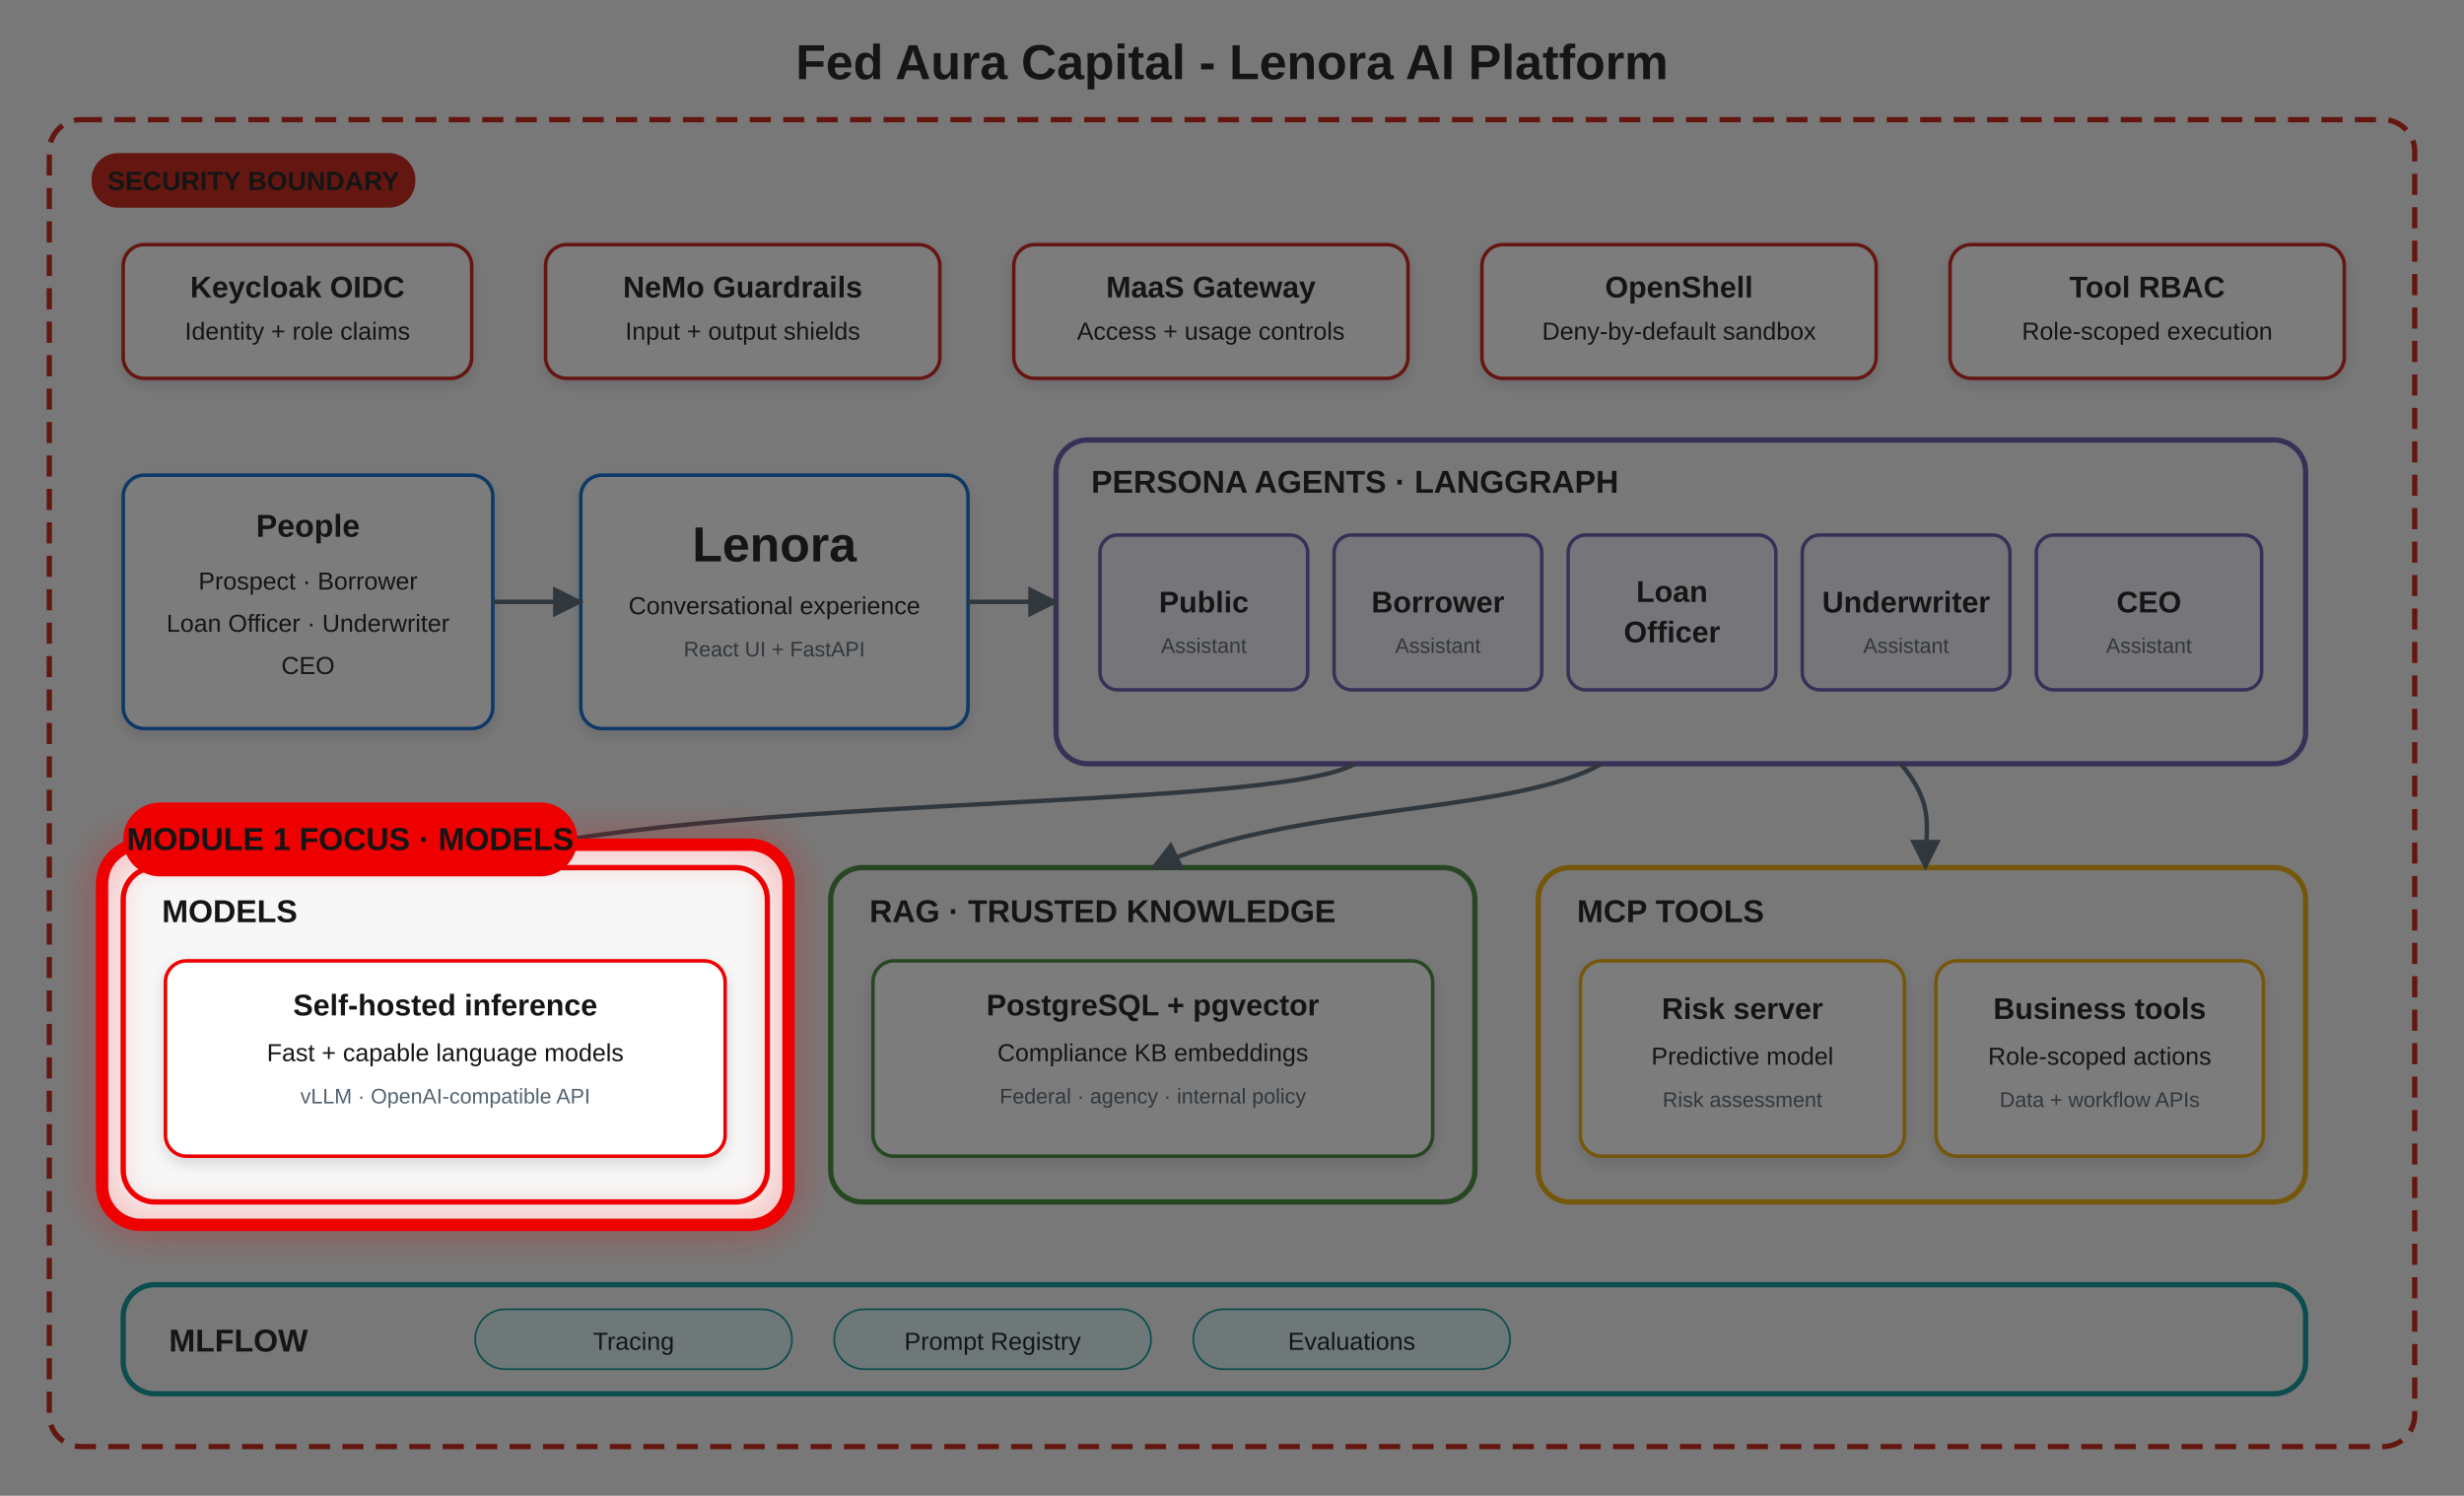
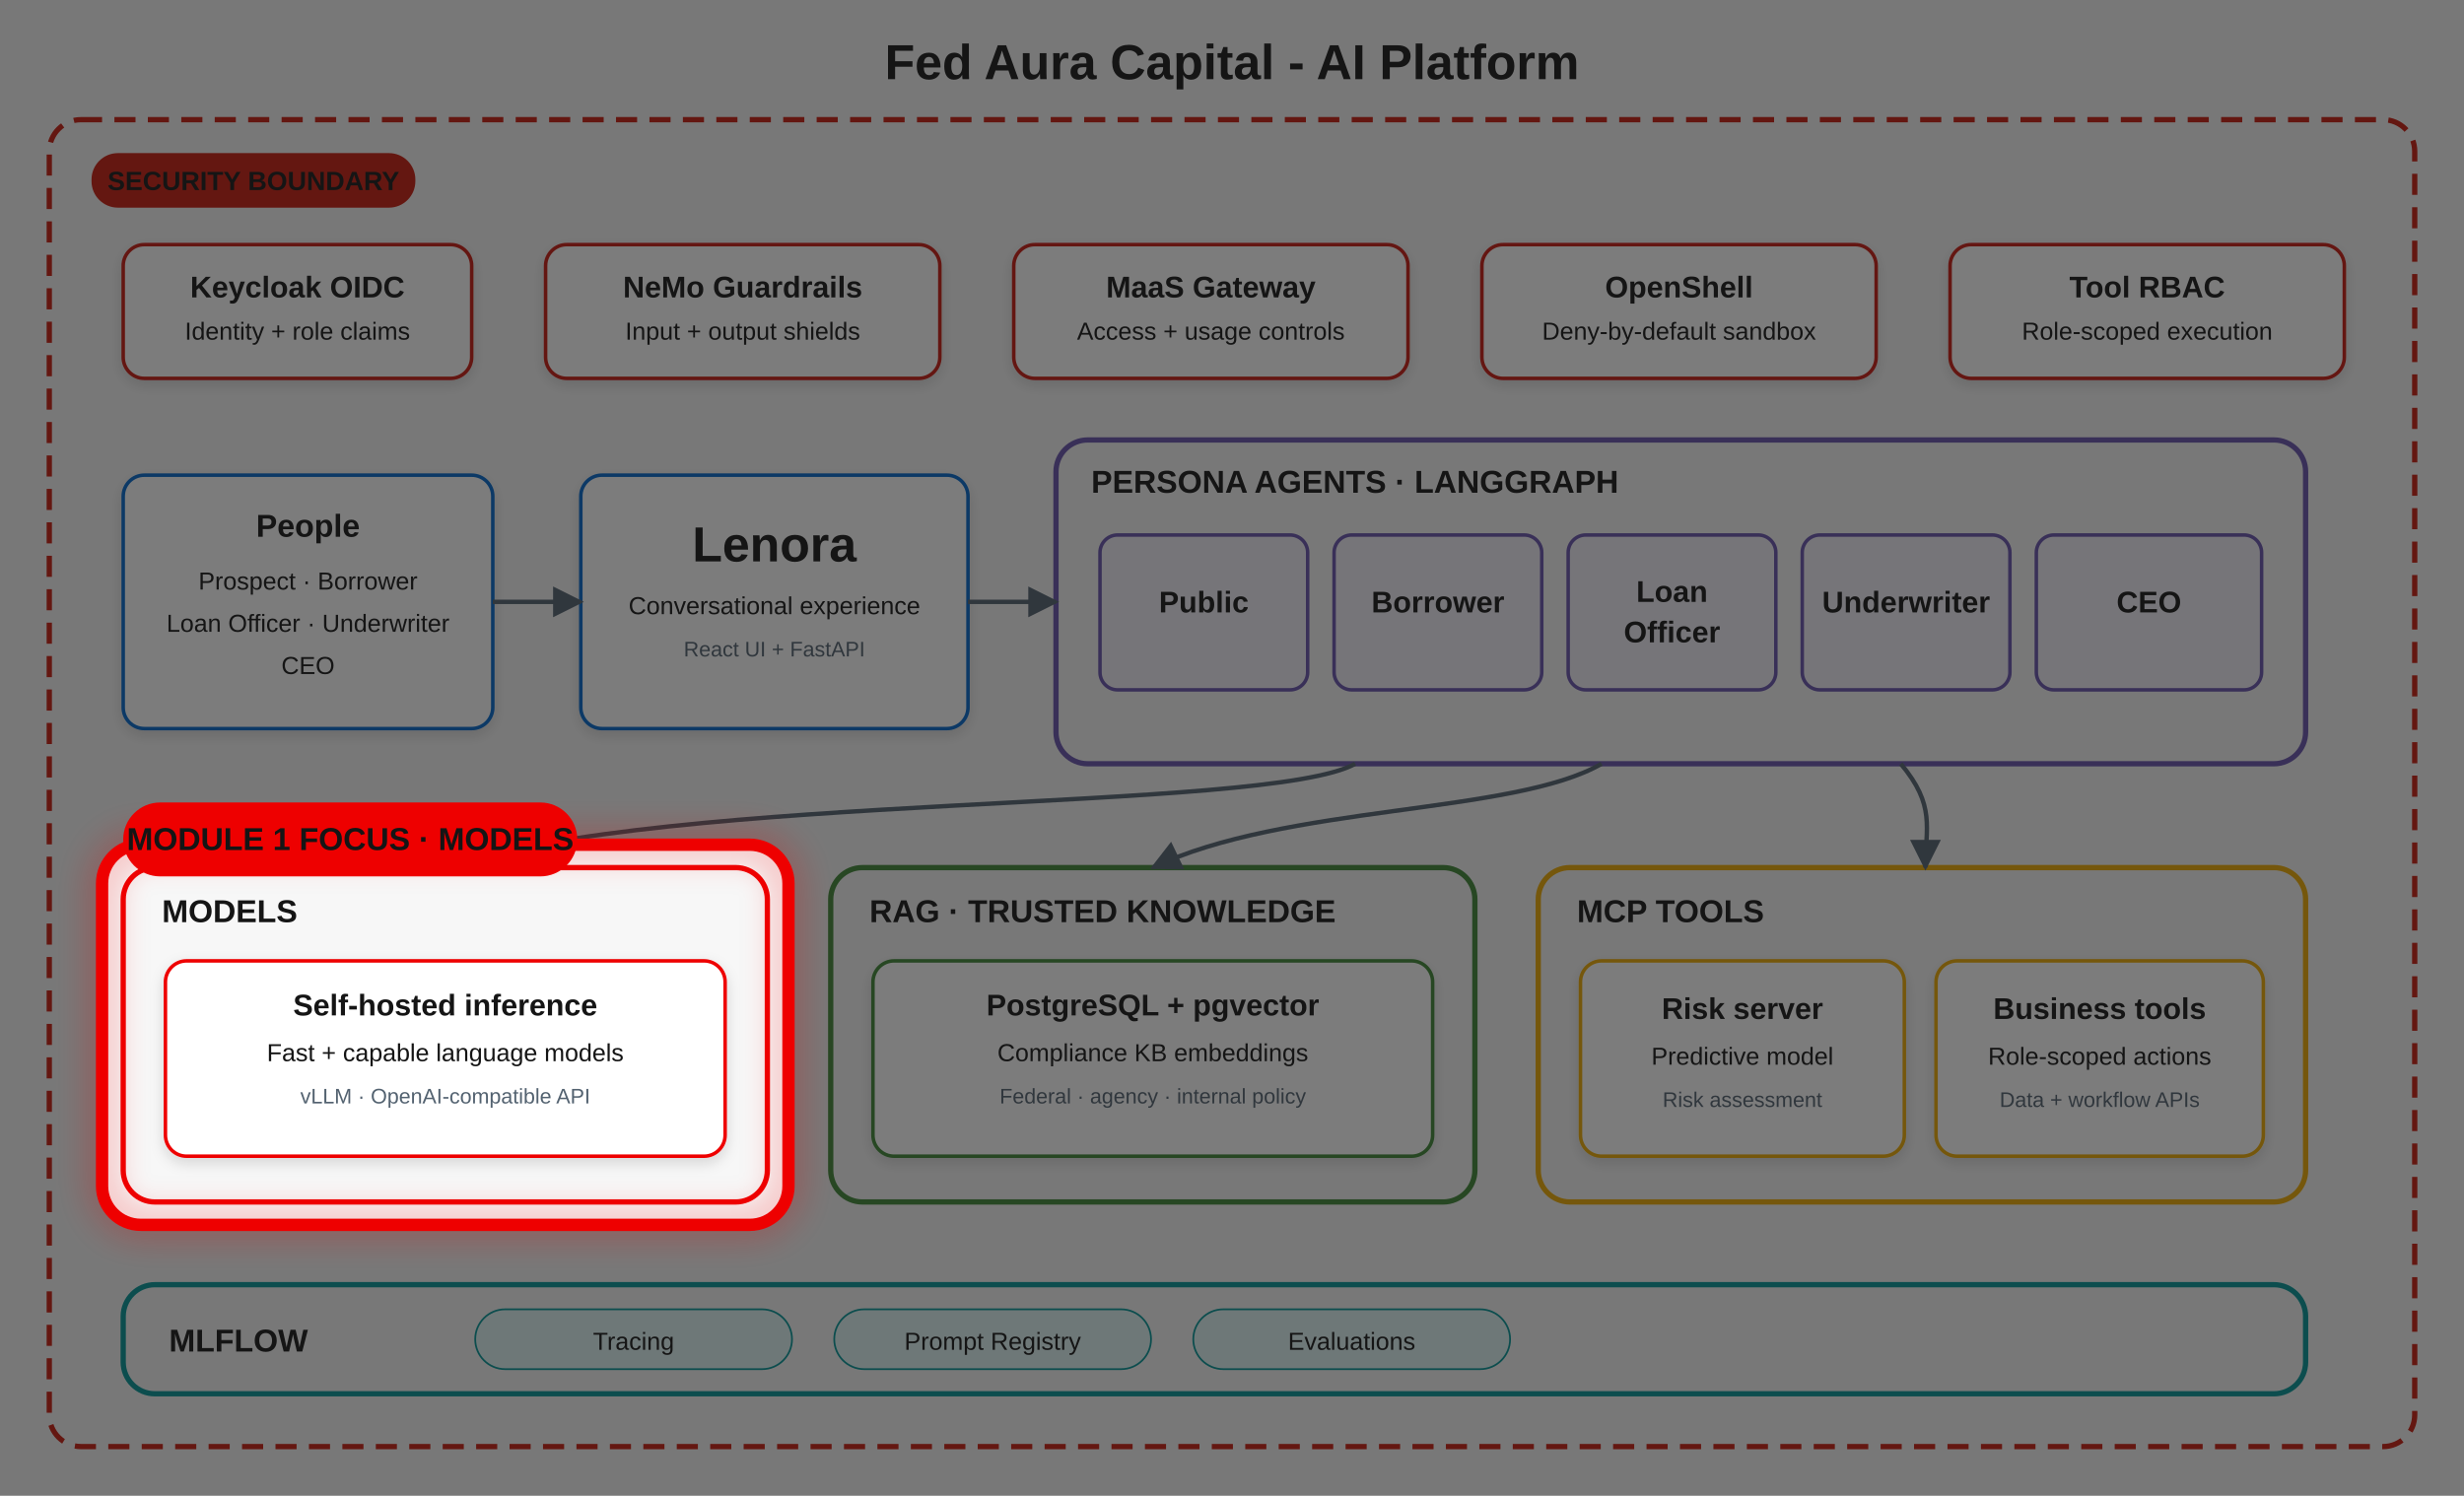
<svg xmlns="http://www.w3.org/2000/svg" width="1400" height="850" viewBox="0 0 1400 850" role="img" aria-labelledby="title desc">
  <defs>
    <mask id="spotlight-mask">
      <rect width="1400" height="850" fill="white" />
      <rect x="56" y="478" width="394" height="220" rx="24" fill="black" />
    </mask>
    <filter id="focus-shadow" x="-20%" y="-20%" width="140%" height="140%">
      <feDropShadow dx="0" dy="0" stdDeviation="10" flood-color="#ee0000" flood-opacity="0.55" />
    </filter>
  </defs>
  <svg width="1400" height="850" viewBox="0 0 1400 850">
    <defs>
      <marker id="arrow" viewBox="0 0 10 10" refX="9" refY="5" markerWidth="7" markerHeight="7" orient="auto-start-reverse">
        <path d="M 0 0 L 10 5 L 0 10 z" fill="#536270" />
      </marker>
      <filter id="shadow" x="-10%" y="-10%" width="120%" height="130%">
        <feDropShadow dx="0" dy="3" stdDeviation="4" flood-color="#151515" flood-opacity="0.14" />
      </filter>
      <style>
      text { font-family: RedHatText, "Red Hat Text", Arial, sans-serif; fill: #151515; }
      .title { font-size: 28px; font-weight: 700; }
      .layer-title { font-size: 18px; font-weight: 700; }
      .card-title { font-size: 17px; font-weight: 700; }
      .body { font-size: 14px; }
      .small { font-size: 12px; fill: #536270; }
      .flow { fill: none; stroke: #536270; stroke-width: 2.5; marker-end: url(#arrow); }
      .flow-dashed { fill: none; stroke: #536270; stroke-width: 2; stroke-dasharray: 7 6; marker-end: url(#arrow); }
      .card { fill: #fff; stroke-width: 2; rx: 12; filter: url(#shadow); }
      .focus-frame { fill: none; stroke-width: 3; rx: 18; }
    </style>
    </defs>
    <rect width="1400" height="850" fill="#f7f7f7" />
-     <text x="700" y="45" class="title" text-anchor="middle">Fed Aura Capital - Lenora AI Platform</text>
+     <text x="700" y="45" class="title" text-anchor="middle">Fed Aura Capital - AI Platform</text>
    <g id="security-layer">
      <rect x="28" y="68" width="1344" height="754" class="focus-frame" stroke="#c9190b" stroke-dasharray="12 7" />
      <rect x="52" y="87" width="184" height="31" rx="15" fill="#c9190b" />
      <text x="144" y="108" text-anchor="middle" font-size="15" font-weight="700" fill="#fff">SECURITY BOUNDARY</text>
      <g id="identity-security">
        <rect x="70" y="139" width="198" height="76" class="card" stroke="#c9190b" />
        <text x="169" y="169" class="card-title" text-anchor="middle">Keycloak OIDC</text>
        <text x="169" y="193" class="body" text-anchor="middle">Identity + role claims</text>
      </g>
      <g id="guardrails-security">
        <rect x="310" y="139" width="224" height="76" class="card" stroke="#c9190b" />
        <text x="422" y="169" class="card-title" text-anchor="middle">NeMo Guardrails</text>
        <text x="422" y="193" class="body" text-anchor="middle">Input + output shields</text>
      </g>
      <g id="gateway-security">
        <rect x="576" y="139" width="224" height="76" class="card" stroke="#c9190b" />
        <text x="688" y="169" class="card-title" text-anchor="middle">MaaS Gateway</text>
        <text x="688" y="193" class="body" text-anchor="middle">Access + usage controls</text>
      </g>
      <g id="sandbox-security">
        <rect x="842" y="139" width="224" height="76" class="card" stroke="#c9190b" />
        <text x="954" y="169" class="card-title" text-anchor="middle">OpenShell</text>
        <text x="954" y="193" class="body" text-anchor="middle">Deny-by-default sandbox</text>
      </g>
      <g id="tool-authorization-security">
        <rect x="1108" y="139" width="224" height="76" class="card" stroke="#c9190b" />
        <text x="1220" y="169" class="card-title" text-anchor="middle">Tool RBAC</text>
        <text x="1220" y="193" class="body" text-anchor="middle">Role-scoped execution</text>
      </g>
    </g>
    <g id="experience-layer">
      <rect x="70" y="270" width="210" height="144" class="card" stroke="#0066cc" />
      <text x="175" y="305" class="layer-title" text-anchor="middle">People</text>
      <text x="175" y="335" class="body" text-anchor="middle">Prospect · Borrower</text>
      <text x="175" y="359" class="body" text-anchor="middle">Loan Officer · Underwriter</text>
      <text x="175" y="383" class="body" text-anchor="middle">CEO</text>
      <rect x="330" y="270" width="220" height="144" class="card" stroke="#0066cc" fill="#e7f1fa" />
      <text x="440" y="319" font-size="28" font-weight="700" text-anchor="middle" fill="#0066cc">Lenora</text>
      <text x="440" y="349" class="body" text-anchor="middle">Conversational experience</text>
      <text x="440" y="373" class="small" text-anchor="middle">React UI + FastAPI</text>
      <path d="M 280 342 L 330 342" class="flow" />
    </g>
    <g id="agents-layer">
      <rect x="600" y="250" width="710" height="184" class="focus-frame" stroke="#6753ac" />
      <text x="620" y="280" class="layer-title" fill="#6753ac">PERSONA AGENTS · LANGGRAPH</text>
      <g fill="#f2f0f8" stroke="#6753ac" stroke-width="2">
        <rect x="625" y="304" width="118" height="88" rx="10" />
        <rect x="758" y="304" width="118" height="88" rx="10" />
        <rect x="891" y="304" width="118" height="88" rx="10" />
        <rect x="1024" y="304" width="118" height="88" rx="10" />
        <rect x="1157" y="304" width="128" height="88" rx="10" />
      </g>
      <text x="684" y="348" class="card-title" text-anchor="middle">Public</text>
-       <text x="684" y="371" class="small" text-anchor="middle">Assistant</text>
      <text x="817" y="348" class="card-title" text-anchor="middle">Borrower</text>
-       <text x="817" y="371" class="small" text-anchor="middle">Assistant</text>
      <text x="950" y="342" class="card-title" text-anchor="middle">Loan</text>
      <text x="950" y="365" class="card-title" text-anchor="middle">Officer</text>
      <text x="1083" y="348" class="card-title" text-anchor="middle">Underwriter</text>
-       <text x="1083" y="371" class="small" text-anchor="middle">Assistant</text>
      <text x="1221" y="348" class="card-title" text-anchor="middle">CEO</text>
-       <text x="1221" y="371" class="small" text-anchor="middle">Assistant</text>
      <path d="M 550 342 L 600 342" class="flow" />
    </g>
    <g id="models-layer">
      <rect x="70" y="493" width="366" height="190" class="focus-frame" stroke="#ee0000" />
      <text x="92" y="524" class="layer-title" fill="#c9190b">MODELS</text>
      <rect x="94" y="546" width="318" height="111" class="card" stroke="#ee0000" fill="#fff1f1" />
      <text x="253" y="577" class="card-title" text-anchor="middle">Self-hosted inference</text>
      <text x="253" y="603" class="body" text-anchor="middle">Fast + capable language models</text>
      <text x="253" y="627" class="small" text-anchor="middle">vLLM · OpenAI-compatible API</text>
    </g>
    <g id="rag-layer">
      <rect x="472" y="493" width="366" height="190" class="focus-frame" stroke="#3e8635" />
      <text x="494" y="524" class="layer-title" fill="#3e8635">RAG · TRUSTED KNOWLEDGE</text>
      <rect x="496" y="546" width="318" height="111" class="card" stroke="#3e8635" fill="#f3faf2" />
      <text x="655" y="577" class="card-title" text-anchor="middle">PostgreSQL + pgvector</text>
      <text x="655" y="603" class="body" text-anchor="middle">Compliance KB embeddings</text>
      <text x="655" y="627" class="small" text-anchor="middle">Federal · agency · internal policy</text>
    </g>
    <g id="mcp-tools-layer">
      <rect x="874" y="493" width="436" height="190" class="focus-frame" stroke="#f0ab00" />
      <text x="896" y="524" class="layer-title" fill="#9c6700">MCP TOOLS</text>
      <rect x="898" y="546" width="184" height="111" class="card" stroke="#f0ab00" fill="#fff8e5" />
      <text x="990" y="579" class="card-title" text-anchor="middle">Risk server</text>
      <text x="990" y="605" class="body" text-anchor="middle">Predictive model</text>
      <text x="990" y="629" class="small" text-anchor="middle">Risk assessment</text>
      <rect x="1100" y="546" width="186" height="111" class="card" stroke="#f0ab00" fill="#fff8e5" />
      <text x="1193" y="579" class="card-title" text-anchor="middle">Business tools</text>
      <text x="1193" y="605" class="body" text-anchor="middle">Role-scoped actions</text>
      <text x="1193" y="629" class="small" text-anchor="middle">Data + workflow APIs</text>
    </g>
    <path d="M 770 434 C 720 462, 380 450, 253 493" class="flow" />
    <path d="M 910 434 C 860 463, 730 457, 655 493" class="flow" />
    <path d="M 1080 434 C 1100 458, 1094 470, 1094 493" class="flow" />
    <g id="observability-layer">
      <rect x="70" y="730" width="1240" height="62" class="focus-frame" stroke="#009596" />
      <text x="96" y="768" class="layer-title" fill="#007878">MLFLOW</text>
      <rect x="270" y="744" width="180" height="34" rx="17" fill="#e0f5f5" stroke="#009596" />
      <text x="360" y="767" class="body" text-anchor="middle">Tracing</text>
      <rect x="474" y="744" width="180" height="34" rx="17" fill="#e0f5f5" stroke="#009596" />
      <text x="564" y="767" class="body" text-anchor="middle">Prompt Registry</text>
      <rect x="678" y="744" width="180" height="34" rx="17" fill="#e0f5f5" stroke="#009596" />
      <text x="768" y="767" class="body" text-anchor="middle">Evaluations</text>
    </g>
  </svg>
  <rect width="1400" height="850" fill="#151515" opacity="0.56" mask="url(#spotlight-mask)" />
  <g id="models-focus">
    <rect x="58" y="480" width="390" height="216" rx="22" fill="none" stroke="#ee0000" stroke-width="7" filter="url(#focus-shadow)" />
    <rect x="70" y="456" width="258" height="42" rx="21" fill="#ee0000" />
    <text x="199" y="483" text-anchor="middle" font-family="RedHatText, 'Red Hat Text', Arial, sans-serif" font-size="18" font-weight="700" fill="#ffffff">MODULE 1 FOCUS · MODELS</text>
  </g>
</svg>
